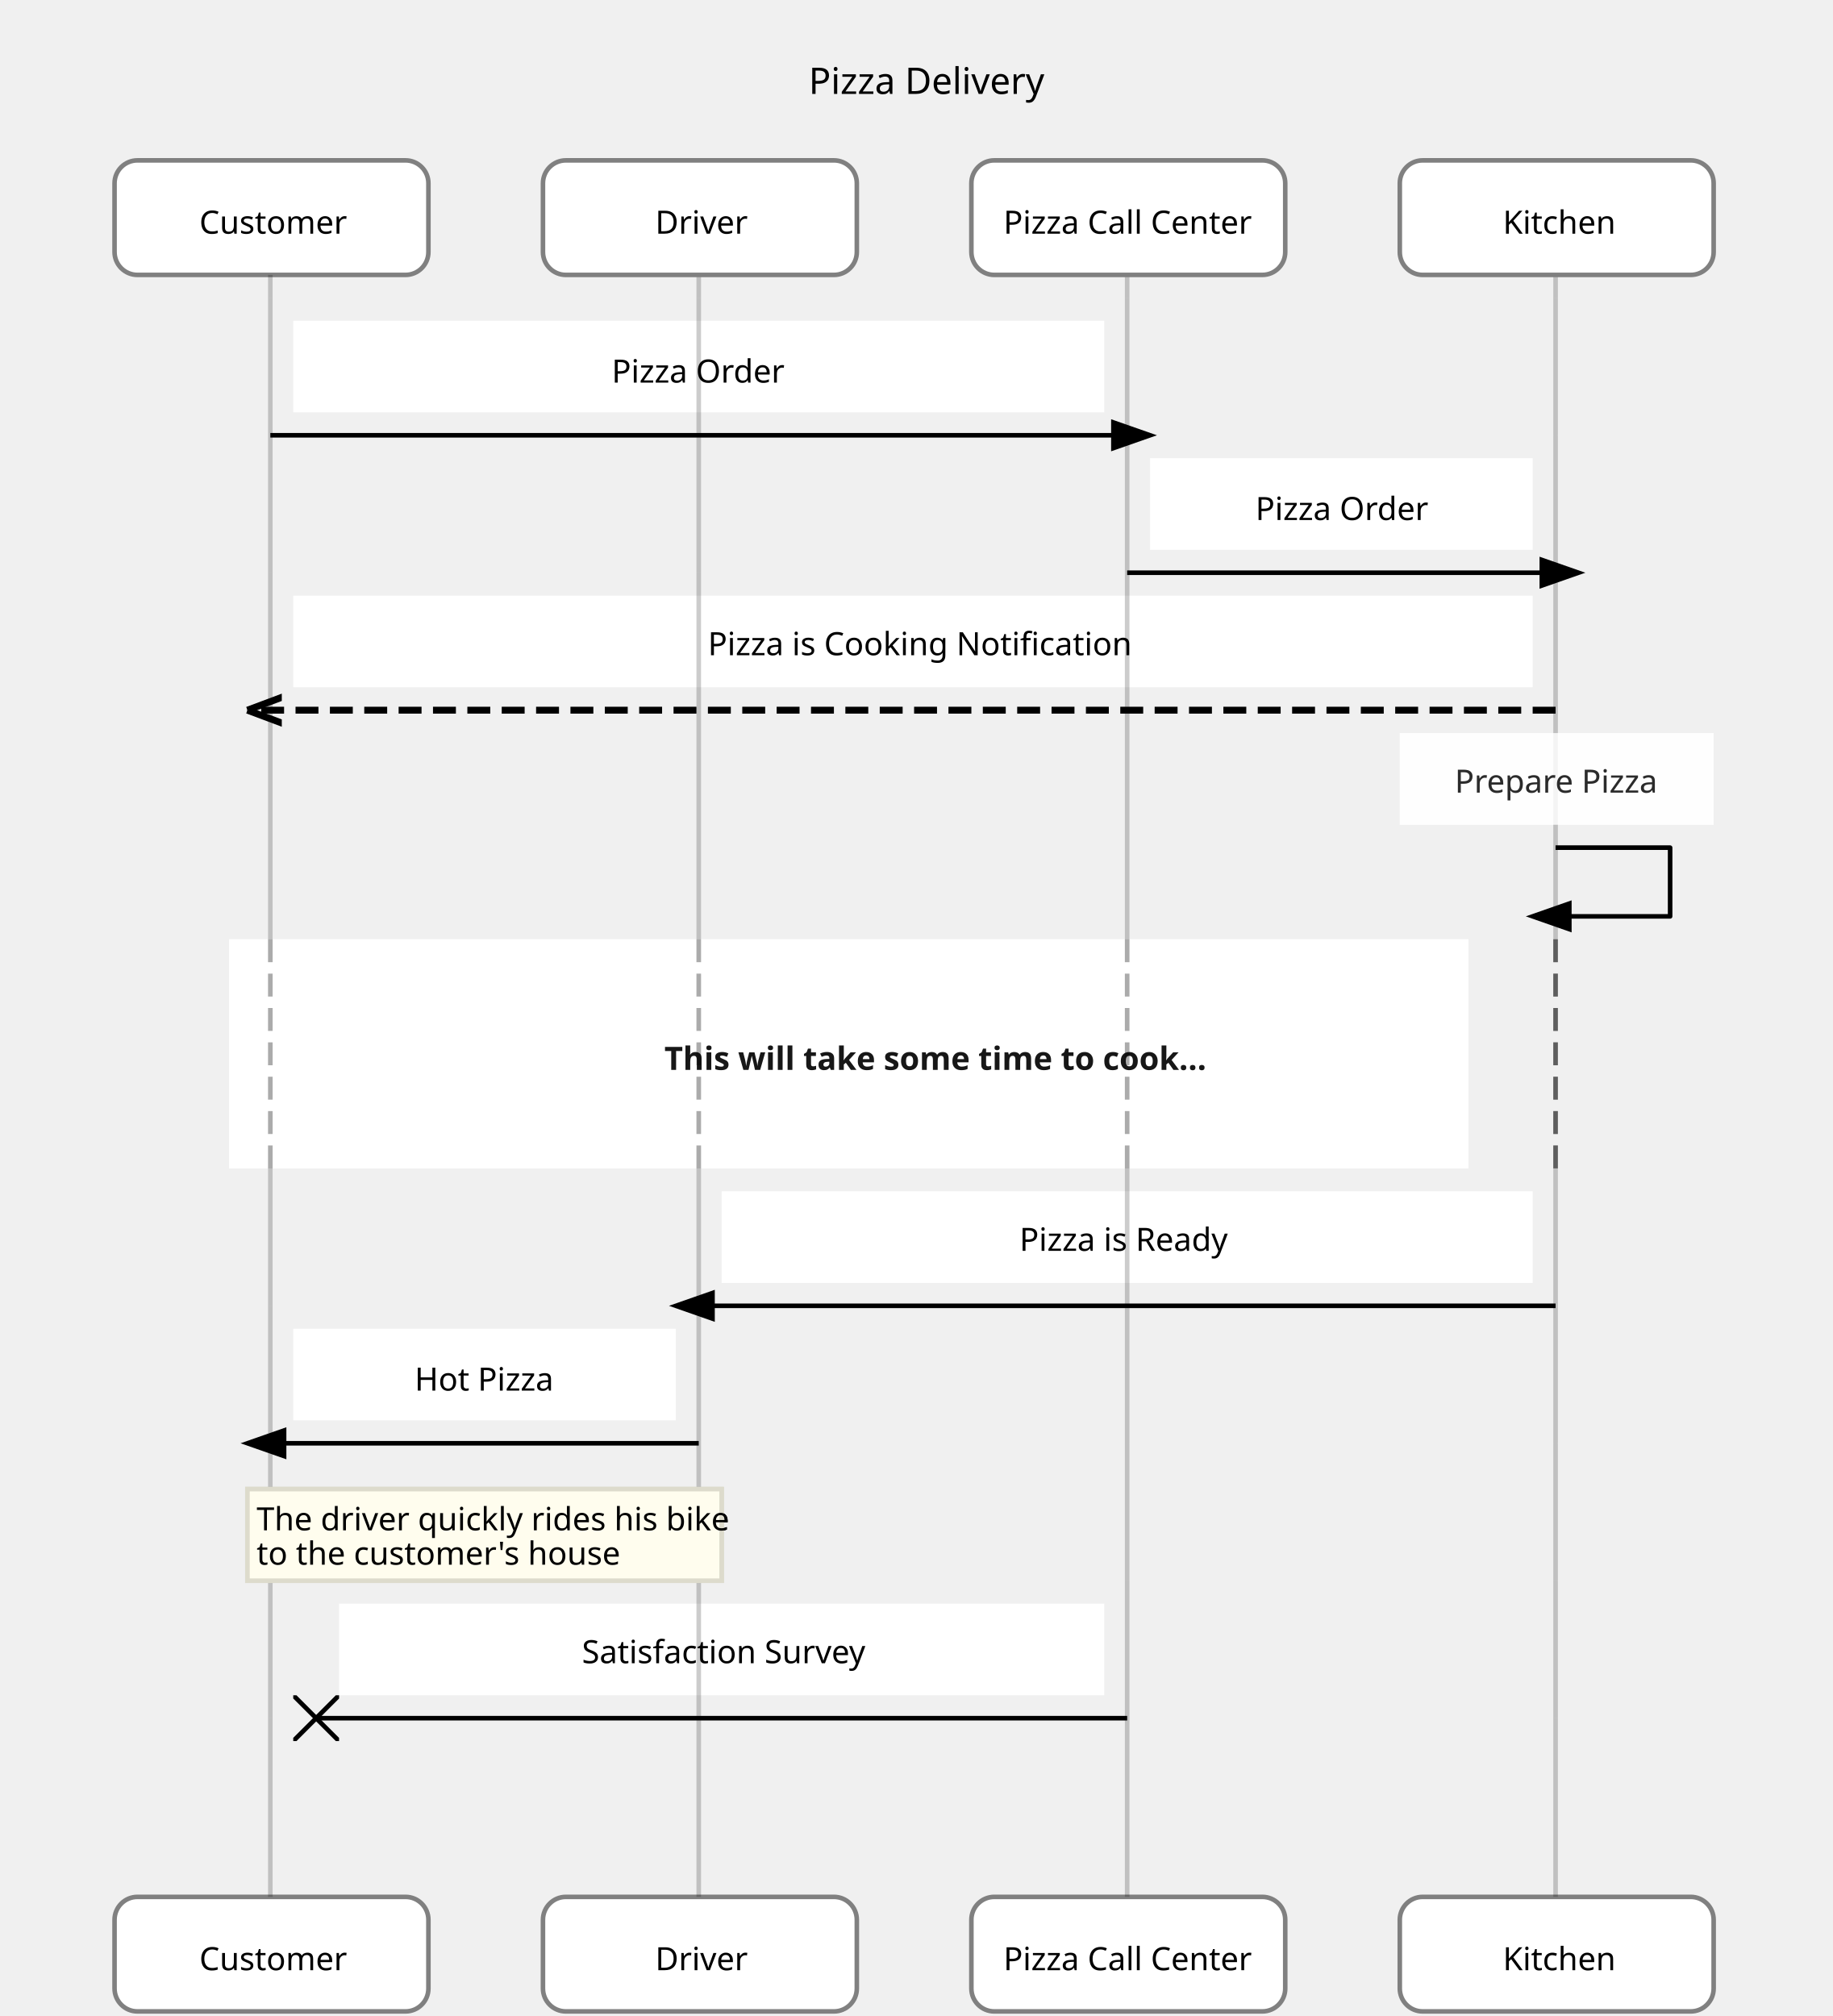
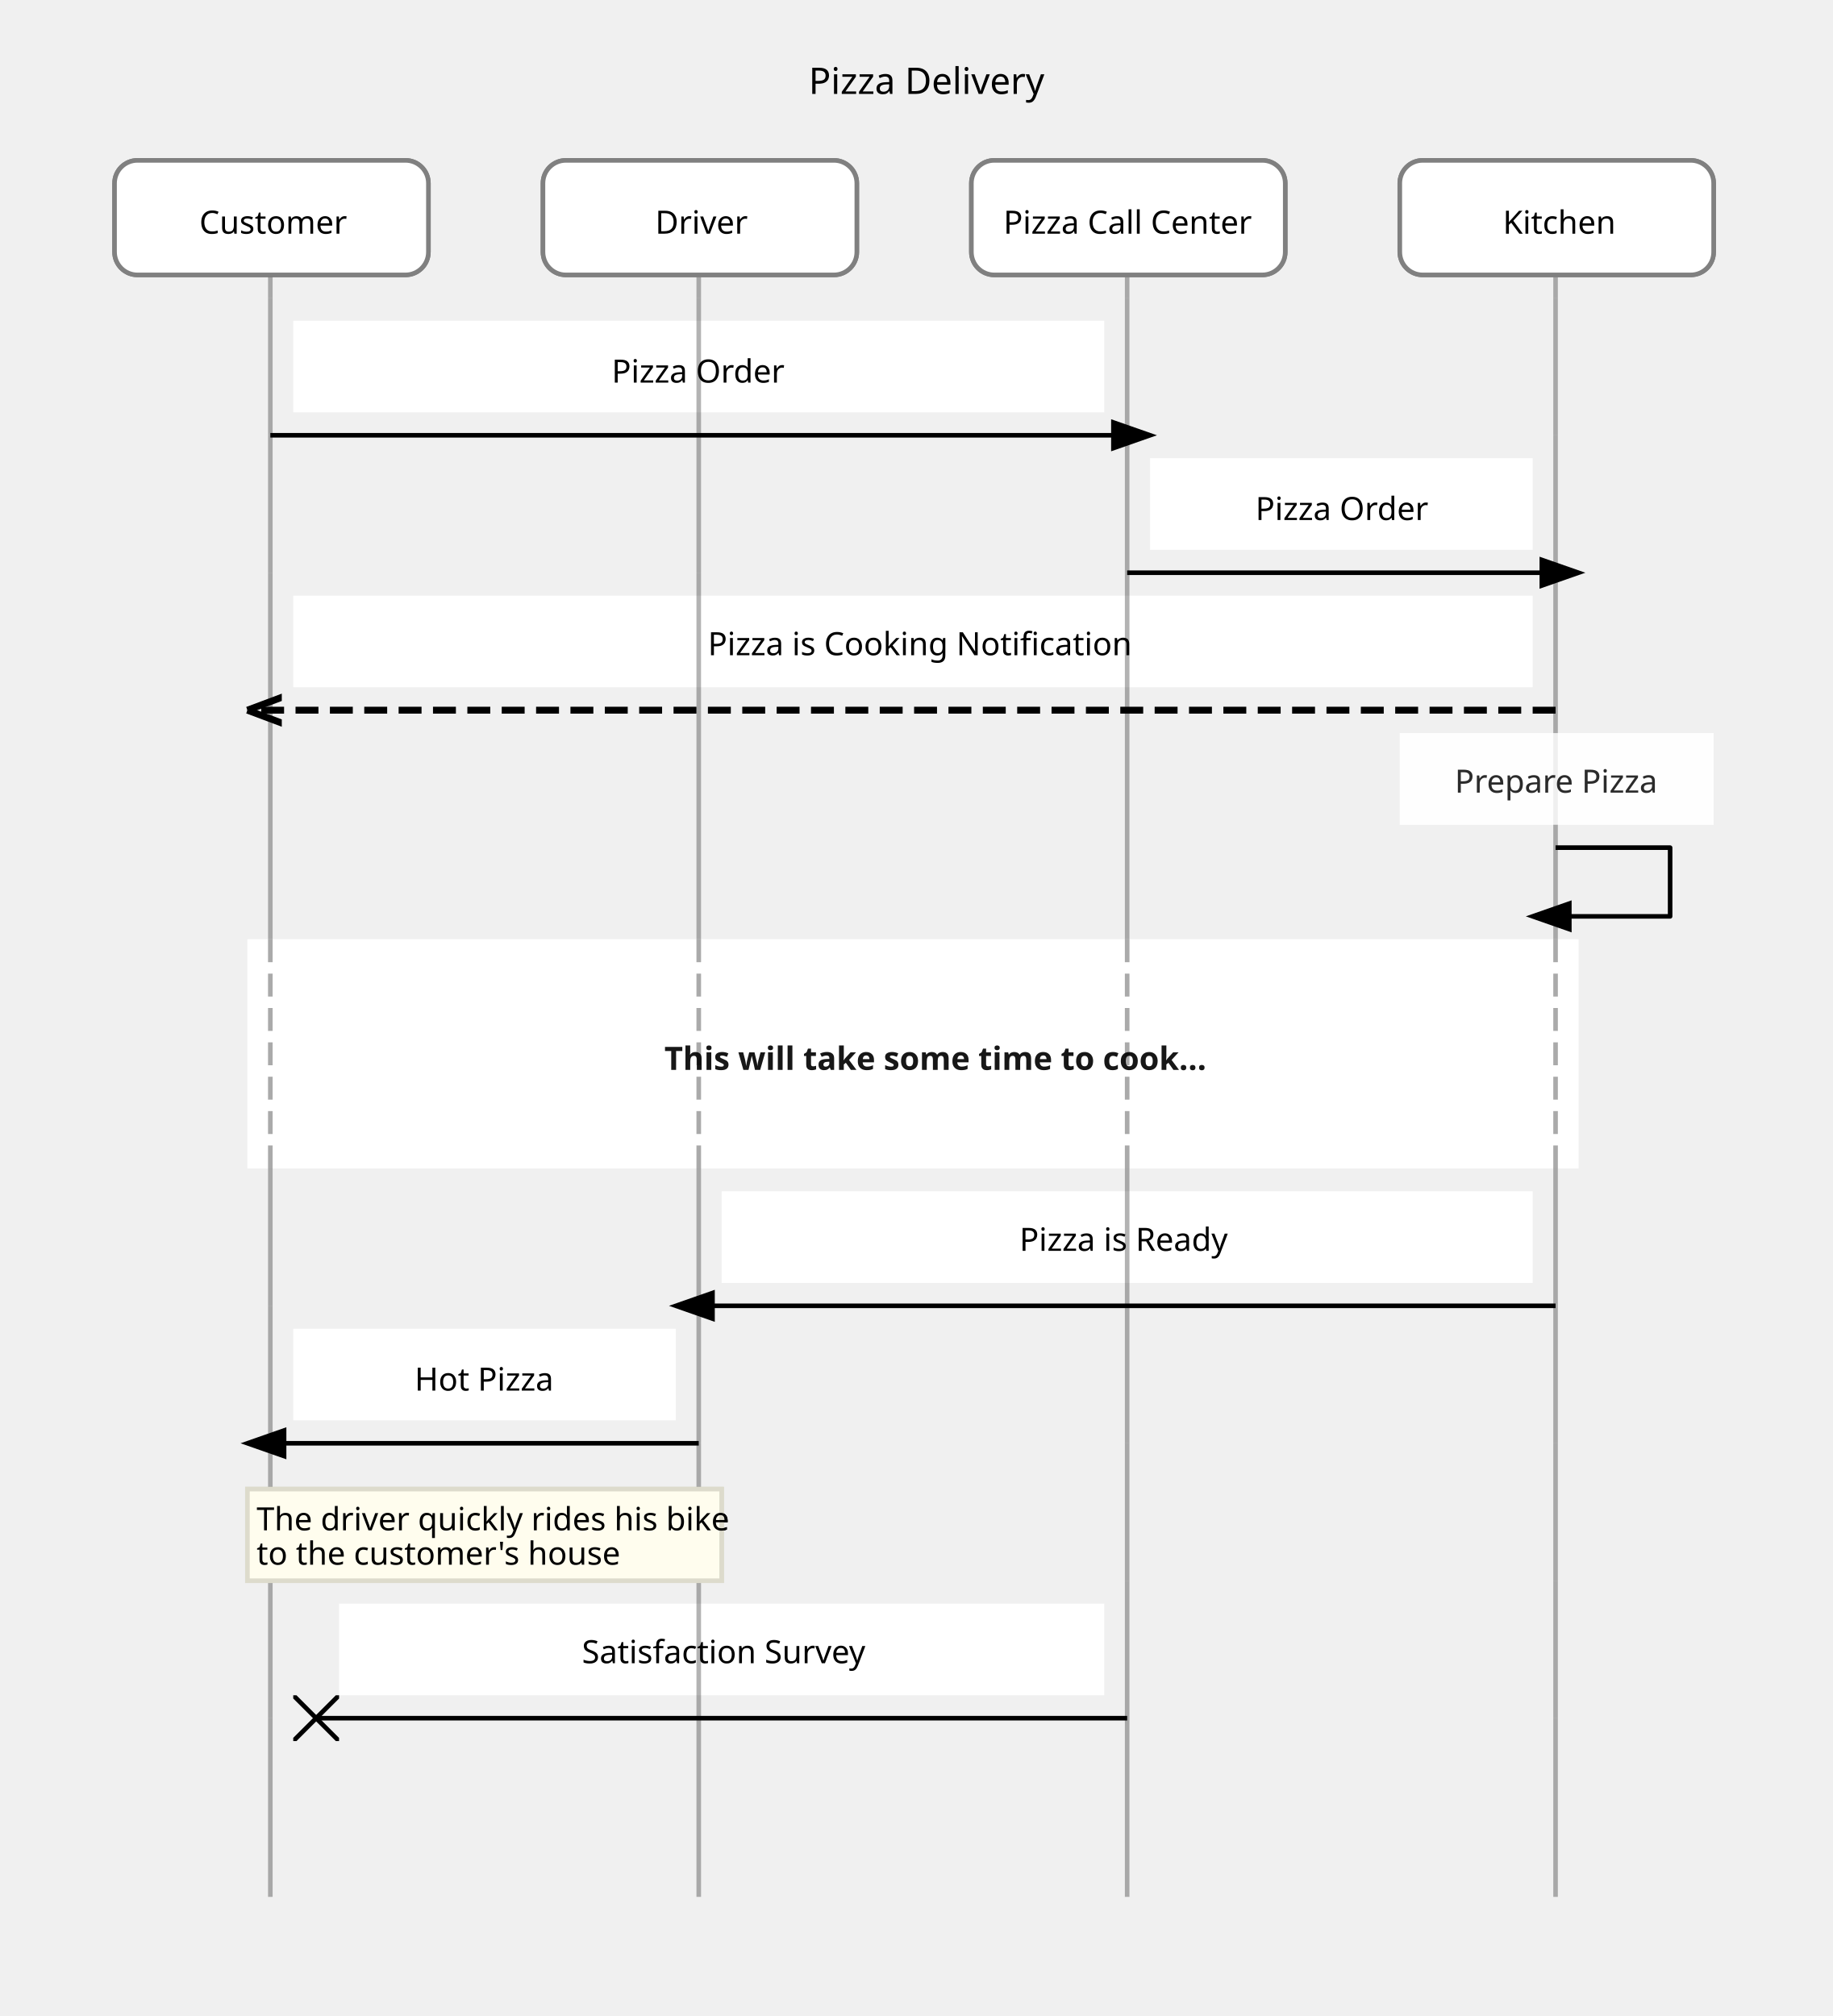
<svg xmlns="http://www.w3.org/2000/svg" xmlns:xlink="http://www.w3.org/1999/xlink" version="1.2" width="800" height="880" style="background-color:white">
  <defs>
    <marker id="arrow_head" markerWidth="10" markerHeight="7" refX="3.5" refY="3.5" orient="auto">
      <polygon points="0 0, 10 3.5, 0 7" />
    </marker>
    <marker id="lost_arrow_head" markerWidth="10" markerHeight="10" refX="5" refY="5" orient="auto">
      <line x1="0" y1="0" x2="10" y2="10" style="stroke:black;stroke-width:1" />
      <line x1="0" y1="10" x2="10" y2="0" style="stroke:black;stroke-width:1" />
    </marker>
    <marker id="reverse_arrow_head" markerWidth="10" markerHeight="7" refX="-3.5" refY="3.5" orient="auto">
      <polygon points="0 0, -10 3.5, 0 7" />
    </marker>
    <marker id="open_arrow_head" markerWidth="10" markerHeight="11" refX="5" refY="5" orient="auto">
      <line x1="5" y1="5" x2="-3" y2="8" style="stroke:black;stroke-width:1" />
      <line x1="5" y1="5" x2="-3" y2="2" style="stroke:black;stroke-width:1" />
    </marker>
  </defs>
  <rect id="title_rectangle_1" x="0" y="0" rx="0" ry="0" width="800" height="70" style="fill:none;stroke:none;stroke-width:2" />
  <text id="title_text_2" x="353" y="41" font-size="16" font-weight="normal" opacity="1.0" font-family="sans-serif"> Pizza Delivery</text>
  <rect id="task_cell_70__rectangle_3" x="50" y="70" rx="10" ry="10" width="137" height="50" style="fill:white;stroke:grey;stroke-width:2" />
  <text id="task_cell_70__text_4" x="87" y="102" font-size="14" font-weight="normal" opacity="1.0" font-family="sans-serif">Customer</text>
-   <rect id="task_cell_828__rectangle_5" x="50" y="828" rx="10" ry="10" width="137" height="50" style="fill:white;stroke:grey;stroke-width:2" />
-   <text id="task_cell_828__text_6" x="87" y="860" font-size="14" font-weight="normal" opacity="1.0" font-family="sans-serif">Customer</text>
-   <path id="line_task_1" d="M 118 120 L 118 130" stroke="black" stroke-width="2" fill="none" opacity="0.2" />
-   <path id="line_task_2" d="M 305 120 L 305 130" stroke="black" stroke-width="2" fill="none" opacity="0.2" />
-   <path id="line_task_3" d="M 492 120 L 492 130" stroke="black" stroke-width="2" fill="none" opacity="0.2" />
-   <path id="line_task_4" d="M 679 120 L 679 130" stroke="black" stroke-width="2" fill="none" opacity="0.2" />
-   <rect id="task_cell_70__rectangle_7" x="237" y="70" rx="10" ry="10" width="137" height="50" style="fill:white;stroke:grey;stroke-width:2" />
-   <text id="task_cell_70__text_8" x="286" y="102" font-size="14" font-weight="normal" opacity="1.0" font-family="sans-serif">Driver</text>
-   <rect id="task_cell_828__rectangle_9" x="237" y="828" rx="10" ry="10" width="137" height="50" style="fill:white;stroke:grey;stroke-width:2" />
-   <text id="task_cell_828__text_10" x="286" y="860" font-size="14" font-weight="normal" opacity="1.0" font-family="sans-serif">Driver</text>
-   <path id="line_task_1" d="M 118 130 L 118 130" stroke="black" stroke-width="2" fill="none" opacity="0.2" />
-   <path id="line_task_2" d="M 305 130 L 305 130" stroke="black" stroke-width="2" fill="none" opacity="0.2" />
-   <path id="line_task_3" d="M 492 130 L 492 130" stroke="black" stroke-width="2" fill="none" opacity="0.2" />
-   <path id="line_task_4" d="M 679 130 L 679 130" stroke="black" stroke-width="2" fill="none" opacity="0.2" />
-   <rect id="connection_text_rectangle_11" x="128" y="140" rx="0" ry="0" width="354" height="40" style="fill:white;stroke:none;stroke-width:2" />
-   <text id="connection_text_text_12" x="267" y="167" font-size="14" font-weight="normal" opacity="1.0" font-family="sans-serif">Pizza Order</text>
+   <path id="line_task_1" d="M 118 120 L 118 130" stroke="black" stroke-width="2" fill="none" opacity="0.3" />
+   <path id="line_task_2" d="M 305 120 L 305 130" stroke="black" stroke-width="2" fill="none" opacity="0.3" />
+   <path id="line_task_3" d="M 492 120 L 492 130" stroke="black" stroke-width="2" fill="none" opacity="0.3" />
+   <path id="line_task_4" d="M 679 120 L 679 130" stroke="black" stroke-width="2" fill="none" opacity="0.3" />
+   <rect id="task_cell_70__rectangle_5" x="237" y="70" rx="10" ry="10" width="137" height="50" style="fill:white;stroke:grey;stroke-width:2" />
+   <text id="task_cell_70__text_6" x="286" y="102" font-size="14" font-weight="normal" opacity="1.0" font-family="sans-serif">Driver</text>
+   <path id="line_task_1" d="M 118 130 L 118 130" stroke="black" stroke-width="2" fill="none" opacity="0.3" />
+   <path id="line_task_2" d="M 305 130 L 305 130" stroke="black" stroke-width="2" fill="none" opacity="0.3" />
+   <path id="line_task_3" d="M 492 130 L 492 130" stroke="black" stroke-width="2" fill="none" opacity="0.3" />
+   <path id="line_task_4" d="M 679 130 L 679 130" stroke="black" stroke-width="2" fill="none" opacity="0.3" />
+   <rect id="connection_text_rectangle_7" x="128" y="140" rx="0" ry="0" width="354" height="40" style="fill:white;stroke:none;stroke-width:2" />
+   <text id="connection_text_text_8" x="267" y="167" font-size="14" font-weight="normal" opacity="1.0" font-family="sans-serif">Pizza Order</text>
  <path id="connection_arrow_1" d="M 118 190 L 492 190" stroke="black" stroke-width="2" fill="none" marker-end="url(#arrow_head)" />
-   <path id="line_task_1" d="M 118 130 L 118 190" stroke="black" stroke-width="2" fill="none" opacity="0.2" />
-   <path id="line_task_2" d="M 305 130 L 305 190" stroke="black" stroke-width="2" fill="none" opacity="0.2" />
-   <path id="line_task_3" d="M 492 130 L 492 190" stroke="black" stroke-width="2" fill="none" opacity="0.2" />
-   <path id="line_task_4" d="M 679 130 L 679 190" stroke="black" stroke-width="2" fill="none" opacity="0.2" />
-   <rect id="task_cell_70__rectangle_13" x="424" y="70" rx="10" ry="10" width="137" height="50" style="fill:white;stroke:grey;stroke-width:2" />
-   <text id="task_cell_70__text_14" x="438" y="102" font-size="14" font-weight="normal" opacity="1.0" font-family="sans-serif">Pizza Call Center</text>
-   <rect id="task_cell_828__rectangle_15" x="424" y="828" rx="10" ry="10" width="137" height="50" style="fill:white;stroke:grey;stroke-width:2" />
-   <text id="task_cell_828__text_16" x="438" y="860" font-size="14" font-weight="normal" opacity="1.0" font-family="sans-serif">Pizza Call Center</text>
-   <path id="line_task_1" d="M 118 190 L 118 190" stroke="black" stroke-width="2" fill="none" opacity="0.2" />
-   <path id="line_task_2" d="M 305 190 L 305 190" stroke="black" stroke-width="2" fill="none" opacity="0.2" />
-   <path id="line_task_3" d="M 492 190 L 492 190" stroke="black" stroke-width="2" fill="none" opacity="0.2" />
-   <path id="line_task_4" d="M 679 190 L 679 190" stroke="black" stroke-width="2" fill="none" opacity="0.2" />
-   <rect id="connection_text_rectangle_17" x="502" y="200" rx="0" ry="0" width="167" height="40" style="fill:white;stroke:none;stroke-width:2" />
-   <text id="connection_text_text_18" x="548" y="227" font-size="14" font-weight="normal" opacity="1.0" font-family="sans-serif">Pizza Order</text>
+   <path id="line_task_1" d="M 118 130 L 118 190" stroke="black" stroke-width="2" fill="none" opacity="0.3" />
+   <path id="line_task_2" d="M 305 130 L 305 190" stroke="black" stroke-width="2" fill="none" opacity="0.3" />
+   <path id="line_task_3" d="M 492 130 L 492 190" stroke="black" stroke-width="2" fill="none" opacity="0.3" />
+   <path id="line_task_4" d="M 679 130 L 679 190" stroke="black" stroke-width="2" fill="none" opacity="0.3" />
+   <rect id="task_cell_70__rectangle_9" x="424" y="70" rx="10" ry="10" width="137" height="50" style="fill:white;stroke:grey;stroke-width:2" />
+   <text id="task_cell_70__text_10" x="438" y="102" font-size="14" font-weight="normal" opacity="1.0" font-family="sans-serif">Pizza Call Center</text>
+   <path id="line_task_1" d="M 118 190 L 118 190" stroke="black" stroke-width="2" fill="none" opacity="0.3" />
+   <path id="line_task_2" d="M 305 190 L 305 190" stroke="black" stroke-width="2" fill="none" opacity="0.3" />
+   <path id="line_task_3" d="M 492 190 L 492 190" stroke="black" stroke-width="2" fill="none" opacity="0.3" />
+   <path id="line_task_4" d="M 679 190 L 679 190" stroke="black" stroke-width="2" fill="none" opacity="0.3" />
+   <rect id="connection_text_rectangle_11" x="502" y="200" rx="0" ry="0" width="167" height="40" style="fill:white;stroke:none;stroke-width:2" />
+   <text id="connection_text_text_12" x="548" y="227" font-size="14" font-weight="normal" opacity="1.0" font-family="sans-serif">Pizza Order</text>
  <path id="connection_arrow_2" d="M 492 250 L 679 250" stroke="black" stroke-width="2" fill="none" marker-end="url(#arrow_head)" />
-   <path id="line_task_1" d="M 118 190 L 118 250" stroke="black" stroke-width="2" fill="none" opacity="0.2" />
-   <path id="line_task_2" d="M 305 190 L 305 250" stroke="black" stroke-width="2" fill="none" opacity="0.2" />
-   <path id="line_task_3" d="M 492 190 L 492 250" stroke="black" stroke-width="2" fill="none" opacity="0.2" />
-   <path id="line_task_4" d="M 679 190 L 679 250" stroke="black" stroke-width="2" fill="none" opacity="0.2" />
-   <rect id="connection_text_rectangle_19" x="128" y="260" rx="0" ry="0" width="541" height="40" style="fill:white;stroke:none;stroke-width:2" />
-   <text id="connection_text_text_20" x="309" y="286" font-size="14" font-weight="normal" opacity="1.0" font-family="sans-serif">Pizza is Cooking Notification</text>
+   <path id="line_task_1" d="M 118 190 L 118 250" stroke="black" stroke-width="2" fill="none" opacity="0.3" />
+   <path id="line_task_2" d="M 305 190 L 305 250" stroke="black" stroke-width="2" fill="none" opacity="0.3" />
+   <path id="line_task_3" d="M 492 190 L 492 250" stroke="black" stroke-width="2" fill="none" opacity="0.3" />
+   <path id="line_task_4" d="M 679 190 L 679 250" stroke="black" stroke-width="2" fill="none" opacity="0.3" />
+   <rect id="connection_text_rectangle_13" x="128" y="260" rx="0" ry="0" width="541" height="40" style="fill:white;stroke:none;stroke-width:2" />
+   <text id="connection_text_text_14" x="309" y="286" font-size="14" font-weight="normal" opacity="1.0" font-family="sans-serif">Pizza is Cooking Notification</text>
  <path id="connection_arrow_3" d="M 679 310 L 108 310" stroke="black" stroke-width="3" fill="none" stroke-dasharray=" 10 5" marker-end="url(#open_arrow_head)" />
-   <path id="line_task_1" d="M 118 250 L 118 310" stroke="black" stroke-width="2" fill="none" opacity="0.2" />
-   <path id="line_task_2" d="M 305 250 L 305 310" stroke="black" stroke-width="2" fill="none" opacity="0.2" />
-   <path id="line_task_3" d="M 492 250 L 492 310" stroke="black" stroke-width="2" fill="none" opacity="0.2" />
-   <path id="line_task_4" d="M 679 250 L 679 310" stroke="black" stroke-width="2" fill="none" opacity="0.2" />
-   <rect id="self_connection_text_4_rectangle_21" x="611" y="320" rx="0" ry="0" width="137" height="40" style="fill:white;stroke:none;stroke-width:2" opacity="0.8" />
-   <text id="self_connection_text_4_text_22" x="635" y="346" font-size="14" font-weight="normal" opacity="0.8" font-family="sans-serif">Prepare Pizza</text>
+   <path id="line_task_1" d="M 118 250 L 118 310" stroke="black" stroke-width="2" fill="none" opacity="0.3" />
+   <path id="line_task_2" d="M 305 250 L 305 310" stroke="black" stroke-width="2" fill="none" opacity="0.3" />
+   <path id="line_task_3" d="M 492 250 L 492 310" stroke="black" stroke-width="2" fill="none" opacity="0.3" />
+   <path id="line_task_4" d="M 679 250 L 679 310" stroke="black" stroke-width="2" fill="none" opacity="0.3" />
+   <rect id="self_connection_text_4_rectangle_15" x="611" y="320" rx="0" ry="0" width="137" height="40" style="fill:white;stroke:none;stroke-width:2" opacity="0.8" />
+   <text id="self_connection_text_4_text_16" x="635" y="346" font-size="14" font-weight="normal" opacity="0.8" font-family="sans-serif">Prepare Pizza</text>
  <path id="self_connection_arrow_4" d="M 679 370 L 729 370 L 729 400 679 400 " stroke="black" stroke-linejoin="round" stroke-width="2" fill="none" marker-end="url(#arrow_head)" />
-   <path id="line_task_1" d="M 118 310 L 118 410" stroke="black" stroke-width="2" fill="none" opacity="0.2" />
-   <path id="line_task_2" d="M 305 310 L 305 410" stroke="black" stroke-width="2" fill="none" opacity="0.2" />
-   <path id="line_task_3" d="M 492 310 L 492 410" stroke="black" stroke-width="2" fill="none" opacity="0.2" />
-   <path id="line_task_4" d="M 679 310 L 679 410" stroke="black" stroke-width="2" fill="none" opacity="0.2" />
-   <rect id="divider_rectangle_23" x="100" y="410" rx="0" ry="0" width="541" height="100" style="fill:white;stroke:none;stroke-width:2" opacity="0.9" />
-   <text id="divider_text_24" x="290" y="467" font-size="14" font-weight="bold" opacity="0.9" font-family="sans-serif"> This will take some time to cook...</text>
+   <path id="line_task_1" d="M 118 310 L 118 410" stroke="black" stroke-width="2" fill="none" opacity="0.3" />
+   <path id="line_task_2" d="M 305 310 L 305 410" stroke="black" stroke-width="2" fill="none" opacity="0.3" />
+   <path id="line_task_3" d="M 492 310 L 492 410" stroke="black" stroke-width="2" fill="none" opacity="0.3" />
+   <path id="line_task_4" d="M 679 310 L 679 410" stroke="black" stroke-width="2" fill="none" opacity="0.3" />
+   <rect id="divider_rectangle_17" x="108" y="410" rx="0" ry="0" width="581" height="100" style="fill:white;stroke:none;stroke-width:2" opacity="0.9" />
+   <text id="divider_text_18" x="290" y="467" font-size="14" font-weight="bold" opacity="0.9" font-family="sans-serif"> This will take some time to cook...</text>
  <path id="delay_vertical_4_0_front" d="M 118 410 L118 510" stroke-width="2" fill="none" stroke="black" opacity="0.3" stroke-dasharray=" 10 5" />
  <path id="delay_vertical_4_1_front" d="M 305 410 L305 510" stroke-width="2" fill="none" stroke="black" opacity="0.3" stroke-dasharray=" 10 5" />
  <path id="delay_vertical_4_2_front" d="M 492 410 L492 510" stroke-width="2" fill="none" stroke="black" opacity="0.3" stroke-dasharray=" 10 5" />
  <path id="delay_vertical_4_3_front" d="M 679 410 L679 510" stroke-width="2" fill="none" stroke="black" opacity="0.3" stroke-dasharray=" 10 5" />
-   <path id="line_task_1" d="M 118 410 L 118 510" stroke="black" stroke-width="2" fill="none" opacity="0.2" stroke-dasharray=" 10 5" />
-   <path id="line_task_2" d="M 305 410 L 305 510" stroke="black" stroke-width="2" fill="none" opacity="0.2" stroke-dasharray=" 10 5" />
-   <path id="line_task_3" d="M 492 410 L 492 510" stroke="black" stroke-width="2" fill="none" opacity="0.2" stroke-dasharray=" 10 5" />
-   <path id="line_task_4" d="M 679 410 L 679 510" stroke="black" stroke-width="2" fill="none" opacity="0.2" stroke-dasharray=" 10 5" />
-   <rect id="task_cell_70__rectangle_25" x="611" y="70" rx="10" ry="10" width="137" height="50" style="fill:white;stroke:grey;stroke-width:2" />
-   <text id="task_cell_70__text_26" x="656" y="102" font-size="14" font-weight="normal" opacity="1.0" font-family="sans-serif">Kitchen</text>
-   <rect id="task_cell_828__rectangle_27" x="611" y="828" rx="10" ry="10" width="137" height="50" style="fill:white;stroke:grey;stroke-width:2" />
-   <text id="task_cell_828__text_28" x="656" y="860" font-size="14" font-weight="normal" opacity="1.0" font-family="sans-serif">Kitchen</text>
-   <path id="line_task_1" d="M 118 510 L 118 510" stroke="black" stroke-width="2" fill="none" opacity="0.2" />
-   <path id="line_task_2" d="M 305 510 L 305 510" stroke="black" stroke-width="2" fill="none" opacity="0.2" />
-   <path id="line_task_3" d="M 492 510 L 492 510" stroke="black" stroke-width="2" fill="none" opacity="0.2" />
-   <path id="line_task_4" d="M 679 510 L 679 510" stroke="black" stroke-width="2" fill="none" opacity="0.2" />
-   <rect id="connection_text_rectangle_29" x="315" y="520" rx="0" ry="0" width="354" height="40" style="fill:white;stroke:none;stroke-width:2" />
-   <text id="connection_text_text_30" x="445" y="546" font-size="14" font-weight="normal" opacity="1.0" font-family="sans-serif">Pizza is Ready</text>
+   <path id="line_task_1" d="M 118 410 L 118 510" stroke="black" stroke-width="2" fill="none" opacity="0.3" stroke-dasharray=" 10 5" />
+   <path id="line_task_2" d="M 305 410 L 305 510" stroke="black" stroke-width="2" fill="none" opacity="0.3" stroke-dasharray=" 10 5" />
+   <path id="line_task_3" d="M 492 410 L 492 510" stroke="black" stroke-width="2" fill="none" opacity="0.3" stroke-dasharray=" 10 5" />
+   <path id="line_task_4" d="M 679 410 L 679 510" stroke="black" stroke-width="2" fill="none" opacity="0.3" stroke-dasharray=" 10 5" />
+   <rect id="task_cell_70__rectangle_19" x="611" y="70" rx="10" ry="10" width="137" height="50" style="fill:white;stroke:grey;stroke-width:2" />
+   <text id="task_cell_70__text_20" x="656" y="102" font-size="14" font-weight="normal" opacity="1.0" font-family="sans-serif">Kitchen</text>
+   <path id="line_task_1" d="M 118 510 L 118 510" stroke="black" stroke-width="2" fill="none" opacity="0.3" />
+   <path id="line_task_2" d="M 305 510 L 305 510" stroke="black" stroke-width="2" fill="none" opacity="0.3" />
+   <path id="line_task_3" d="M 492 510 L 492 510" stroke="black" stroke-width="2" fill="none" opacity="0.3" />
+   <path id="line_task_4" d="M 679 510 L 679 510" stroke="black" stroke-width="2" fill="none" opacity="0.3" />
+   <rect id="connection_text_rectangle_21" x="315" y="520" rx="0" ry="0" width="354" height="40" style="fill:white;stroke:none;stroke-width:2" />
+   <text id="connection_text_text_22" x="445" y="546" font-size="14" font-weight="normal" opacity="1.0" font-family="sans-serif">Pizza is Ready</text>
  <path id="connection_arrow_5" d="M 679 570 L 305 570" stroke="black" stroke-width="2" fill="none" marker-end="url(#arrow_head)" />
-   <path id="line_task_1" d="M 118 510 L 118 570" stroke="black" stroke-width="2" fill="none" opacity="0.2" />
-   <path id="line_task_2" d="M 305 510 L 305 570" stroke="black" stroke-width="2" fill="none" opacity="0.2" />
-   <path id="line_task_3" d="M 492 510 L 492 570" stroke="black" stroke-width="2" fill="none" opacity="0.2" />
-   <path id="line_task_4" d="M 679 510 L 679 570" stroke="black" stroke-width="2" fill="none" opacity="0.2" />
-   <rect id="connection_text_rectangle_31" x="128" y="580" rx="0" ry="0" width="167" height="40" style="fill:white;stroke:none;stroke-width:2" />
-   <text id="connection_text_text_32" x="181" y="607" font-size="14" font-weight="normal" opacity="1.0" font-family="sans-serif">Hot Pizza</text>
+   <path id="line_task_1" d="M 118 510 L 118 570" stroke="black" stroke-width="2" fill="none" opacity="0.3" />
+   <path id="line_task_2" d="M 305 510 L 305 570" stroke="black" stroke-width="2" fill="none" opacity="0.3" />
+   <path id="line_task_3" d="M 492 510 L 492 570" stroke="black" stroke-width="2" fill="none" opacity="0.3" />
+   <path id="line_task_4" d="M 679 510 L 679 570" stroke="black" stroke-width="2" fill="none" opacity="0.3" />
+   <rect id="connection_text_rectangle_23" x="128" y="580" rx="0" ry="0" width="167" height="40" style="fill:white;stroke:none;stroke-width:2" />
+   <text id="connection_text_text_24" x="181" y="607" font-size="14" font-weight="normal" opacity="1.0" font-family="sans-serif">Hot Pizza</text>
  <path id="connection_arrow_6" d="M 305 630 L 118 630" stroke="black" stroke-width="2" fill="none" marker-end="url(#arrow_head)" />
-   <path id="line_task_1" d="M 118 570 L 118 630" stroke="black" stroke-width="2" fill="none" opacity="0.2" />
-   <path id="line_task_2" d="M 305 570 L 305 630" stroke="black" stroke-width="2" fill="none" opacity="0.2" />
-   <path id="line_task_3" d="M 492 570 L 492 630" stroke="black" stroke-width="2" fill="none" opacity="0.2" />
-   <path id="line_task_4" d="M 679 570 L 679 630" stroke="black" stroke-width="2" fill="none" opacity="0.2" />
-   <rect id="note_1_rectangle_33" x="108" y="650" rx="0" ry="0" width="207" height="40" style="fill:rgb(255, 253, 238);stroke:rgb(221, 219, 204);stroke-width:2" />
-   <text id="note_1_text_34" x="112" y="668" font-size="14" font-weight="normal" opacity="1.0" font-family="sans-serif">The driver quickly rides his bike</text>
-   <text id="note_1_text_35" x="112" y="683" font-size="14" font-weight="normal" opacity="1.0" font-family="sans-serif">to  the customer's house</text>
-   <path id="line_task_1" d="M 118 630 L 118 690" stroke="black" stroke-width="2" fill="none" opacity="0.2" />
-   <path id="line_task_2" d="M 305 630 L 305 690" stroke="black" stroke-width="2" fill="none" opacity="0.2" />
-   <path id="line_task_3" d="M 492 630 L 492 690" stroke="black" stroke-width="2" fill="none" opacity="0.2" />
-   <path id="line_task_4" d="M 679 630 L 679 690" stroke="black" stroke-width="2" fill="none" opacity="0.2" />
-   <rect id="connection_text_rectangle_36" x="148" y="700" rx="0" ry="0" width="334" height="40" style="fill:white;stroke:none;stroke-width:2" />
-   <text id="connection_text_text_37" x="254" y="726" font-size="14" font-weight="normal" opacity="1.0" font-family="sans-serif">Satisfaction Survey</text>
+   <path id="line_task_1" d="M 118 570 L 118 630" stroke="black" stroke-width="2" fill="none" opacity="0.3" />
+   <path id="line_task_2" d="M 305 570 L 305 630" stroke="black" stroke-width="2" fill="none" opacity="0.3" />
+   <path id="line_task_3" d="M 492 570 L 492 630" stroke="black" stroke-width="2" fill="none" opacity="0.3" />
+   <path id="line_task_4" d="M 679 570 L 679 630" stroke="black" stroke-width="2" fill="none" opacity="0.3" />
+   <rect id="note_1_rectangle_25" x="108" y="650" rx="0" ry="0" width="207" height="40" style="fill:rgb(255, 253, 238);stroke:rgb(221, 219, 204);stroke-width:2" />
+   <text id="note_1_text_26" x="112" y="668" font-size="14" font-weight="normal" opacity="1.0" font-family="sans-serif">The driver quickly rides his bike</text>
+   <text id="note_1_text_27" x="112" y="683" font-size="14" font-weight="normal" opacity="1.0" font-family="sans-serif">to  the customer's house</text>
+   <path id="line_task_1" d="M 118 630 L 118 690" stroke="black" stroke-width="2" fill="none" opacity="0.3" />
+   <path id="line_task_2" d="M 305 630 L 305 690" stroke="black" stroke-width="2" fill="none" opacity="0.3" />
+   <path id="line_task_3" d="M 492 630 L 492 690" stroke="black" stroke-width="2" fill="none" opacity="0.3" />
+   <path id="line_task_4" d="M 679 630 L 679 690" stroke="black" stroke-width="2" fill="none" opacity="0.3" />
+   <rect id="connection_text_rectangle_28" x="148" y="700" rx="0" ry="0" width="334" height="40" style="fill:white;stroke:none;stroke-width:2" />
+   <text id="connection_text_text_29" x="254" y="726" font-size="14" font-weight="normal" opacity="1.0" font-family="sans-serif">Satisfaction Survey</text>
  <path id="connection_arrow_7" d="M 492 750 L 138 750" stroke="black" stroke-width="2" fill="none" marker-end="url(#lost_arrow_head)" />
-   <path id="line_task_1" d="M 118 690 L 118 750" stroke="black" stroke-width="2" fill="none" opacity="0.2" />
-   <path id="line_task_2" d="M 305 690 L 305 750" stroke="black" stroke-width="2" fill="none" opacity="0.2" />
-   <path id="line_task_3" d="M 492 690 L 492 750" stroke="black" stroke-width="2" fill="none" opacity="0.2" />
-   <path id="line_task_4" d="M 679 690 L 679 750" stroke="black" stroke-width="2" fill="none" opacity="0.2" />
-   <path id="line_task_1" d="M 118 750 L 118 828" stroke="black" stroke-width="2" fill="none" opacity="0.2" />
-   <path id="line_task_2" d="M 305 750 L 305 828" stroke="black" stroke-width="2" fill="none" opacity="0.2" />
-   <path id="line_task_3" d="M 492 750 L 492 828" stroke="black" stroke-width="2" fill="none" opacity="0.2" />
-   <path id="line_task_4" d="M 679 750 L 679 828" stroke="black" stroke-width="2" fill="none" opacity="0.2" />
-   <use xlink:href="#self_connection_text_4_rectangle_21" />
-   <use xlink:href="#self_connection_text_4_text_22" />
-   <use xlink:href="#divider_rectangle_23" />
-   <use xlink:href="#divider_text_24" />
+   <path id="line_task_1" d="M 118 690 L 118 750" stroke="black" stroke-width="2" fill="none" opacity="0.3" />
+   <path id="line_task_2" d="M 305 690 L 305 750" stroke="black" stroke-width="2" fill="none" opacity="0.3" />
+   <path id="line_task_3" d="M 492 690 L 492 750" stroke="black" stroke-width="2" fill="none" opacity="0.3" />
+   <path id="line_task_4" d="M 679 690 L 679 750" stroke="black" stroke-width="2" fill="none" opacity="0.3" />
+   <path id="line_task_1" d="M 118 750 L 118 828" stroke="black" stroke-width="2" fill="none" opacity="0.3" />
+   <path id="line_task_2" d="M 305 750 L 305 828" stroke="black" stroke-width="2" fill="none" opacity="0.3" />
+   <path id="line_task_3" d="M 492 750 L 492 828" stroke="black" stroke-width="2" fill="none" opacity="0.3" />
+   <path id="line_task_4" d="M 679 750 L 679 828" stroke="black" stroke-width="2" fill="none" opacity="0.3" />
+   <rect id="task_cell_70__rectangle_30" x="50" y="70" rx="10" ry="10" width="137" height="50" style="fill:white;stroke:grey;stroke-width:2" />
+   <text id="task_cell_70__text_31" x="87" y="102" font-size="14" font-weight="normal" opacity="1.0" font-family="sans-serif">Customer</text>
+   <rect id="task_cell_70__rectangle_32" x="237" y="70" rx="10" ry="10" width="137" height="50" style="fill:white;stroke:grey;stroke-width:2" />
+   <text id="task_cell_70__text_33" x="286" y="102" font-size="14" font-weight="normal" opacity="1.0" font-family="sans-serif">Driver</text>
+   <rect id="task_cell_70__rectangle_34" x="424" y="70" rx="10" ry="10" width="137" height="50" style="fill:white;stroke:grey;stroke-width:2" />
+   <text id="task_cell_70__text_35" x="438" y="102" font-size="14" font-weight="normal" opacity="1.0" font-family="sans-serif">Pizza Call Center</text>
+   <rect id="task_cell_70__rectangle_36" x="611" y="70" rx="10" ry="10" width="137" height="50" style="fill:white;stroke:grey;stroke-width:2" />
+   <text id="task_cell_70__text_37" x="656" y="102" font-size="14" font-weight="normal" opacity="1.0" font-family="sans-serif">Kitchen</text>
+   <use xlink:href="#self_connection_text_4_rectangle_15" />
+   <use xlink:href="#self_connection_text_4_text_16" />
+   <use xlink:href="#divider_rectangle_17" />
+   <use xlink:href="#divider_text_18" />
  <use xlink:href="#delay_vertical_4_0_front" />
  <use xlink:href="#delay_vertical_4_1_front" />
  <use xlink:href="#delay_vertical_4_2_front" />
  <use xlink:href="#delay_vertical_4_3_front" />
-   <use xlink:href="#note_1_rectangle_33" />
-   <use xlink:href="#note_1_text_34" />
-   <use xlink:href="#note_1_text_35" />
+   <use xlink:href="#note_1_rectangle_25" />
+   <use xlink:href="#note_1_text_26" />
+   <use xlink:href="#note_1_text_27" />
</svg>
